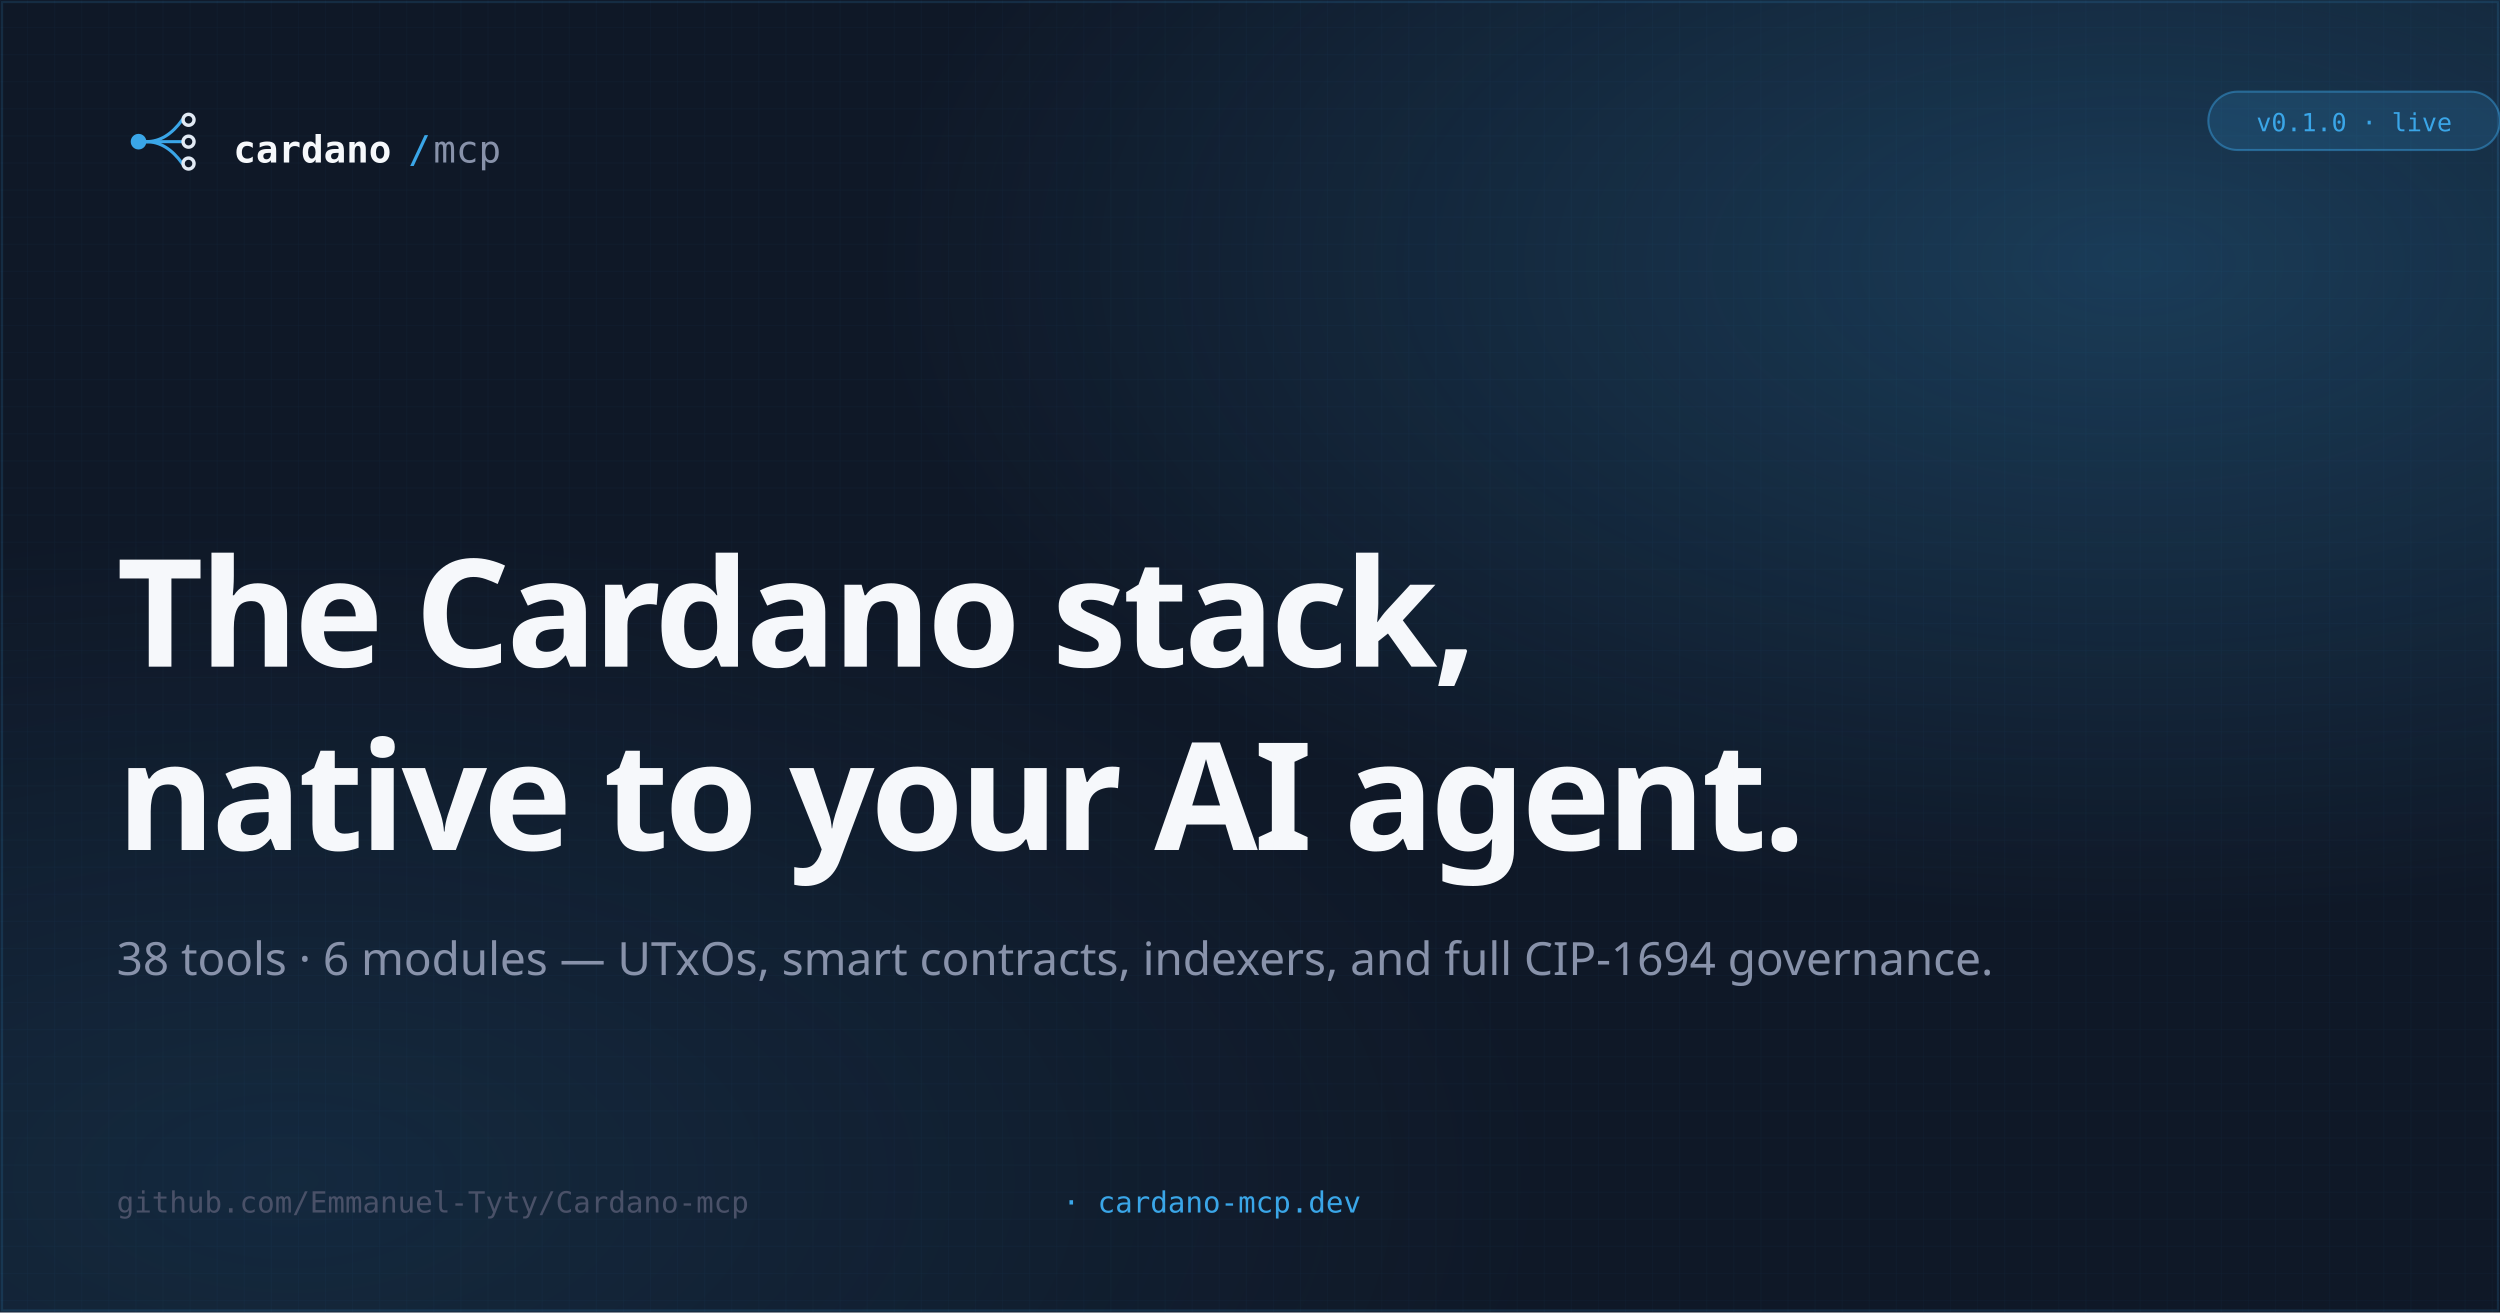
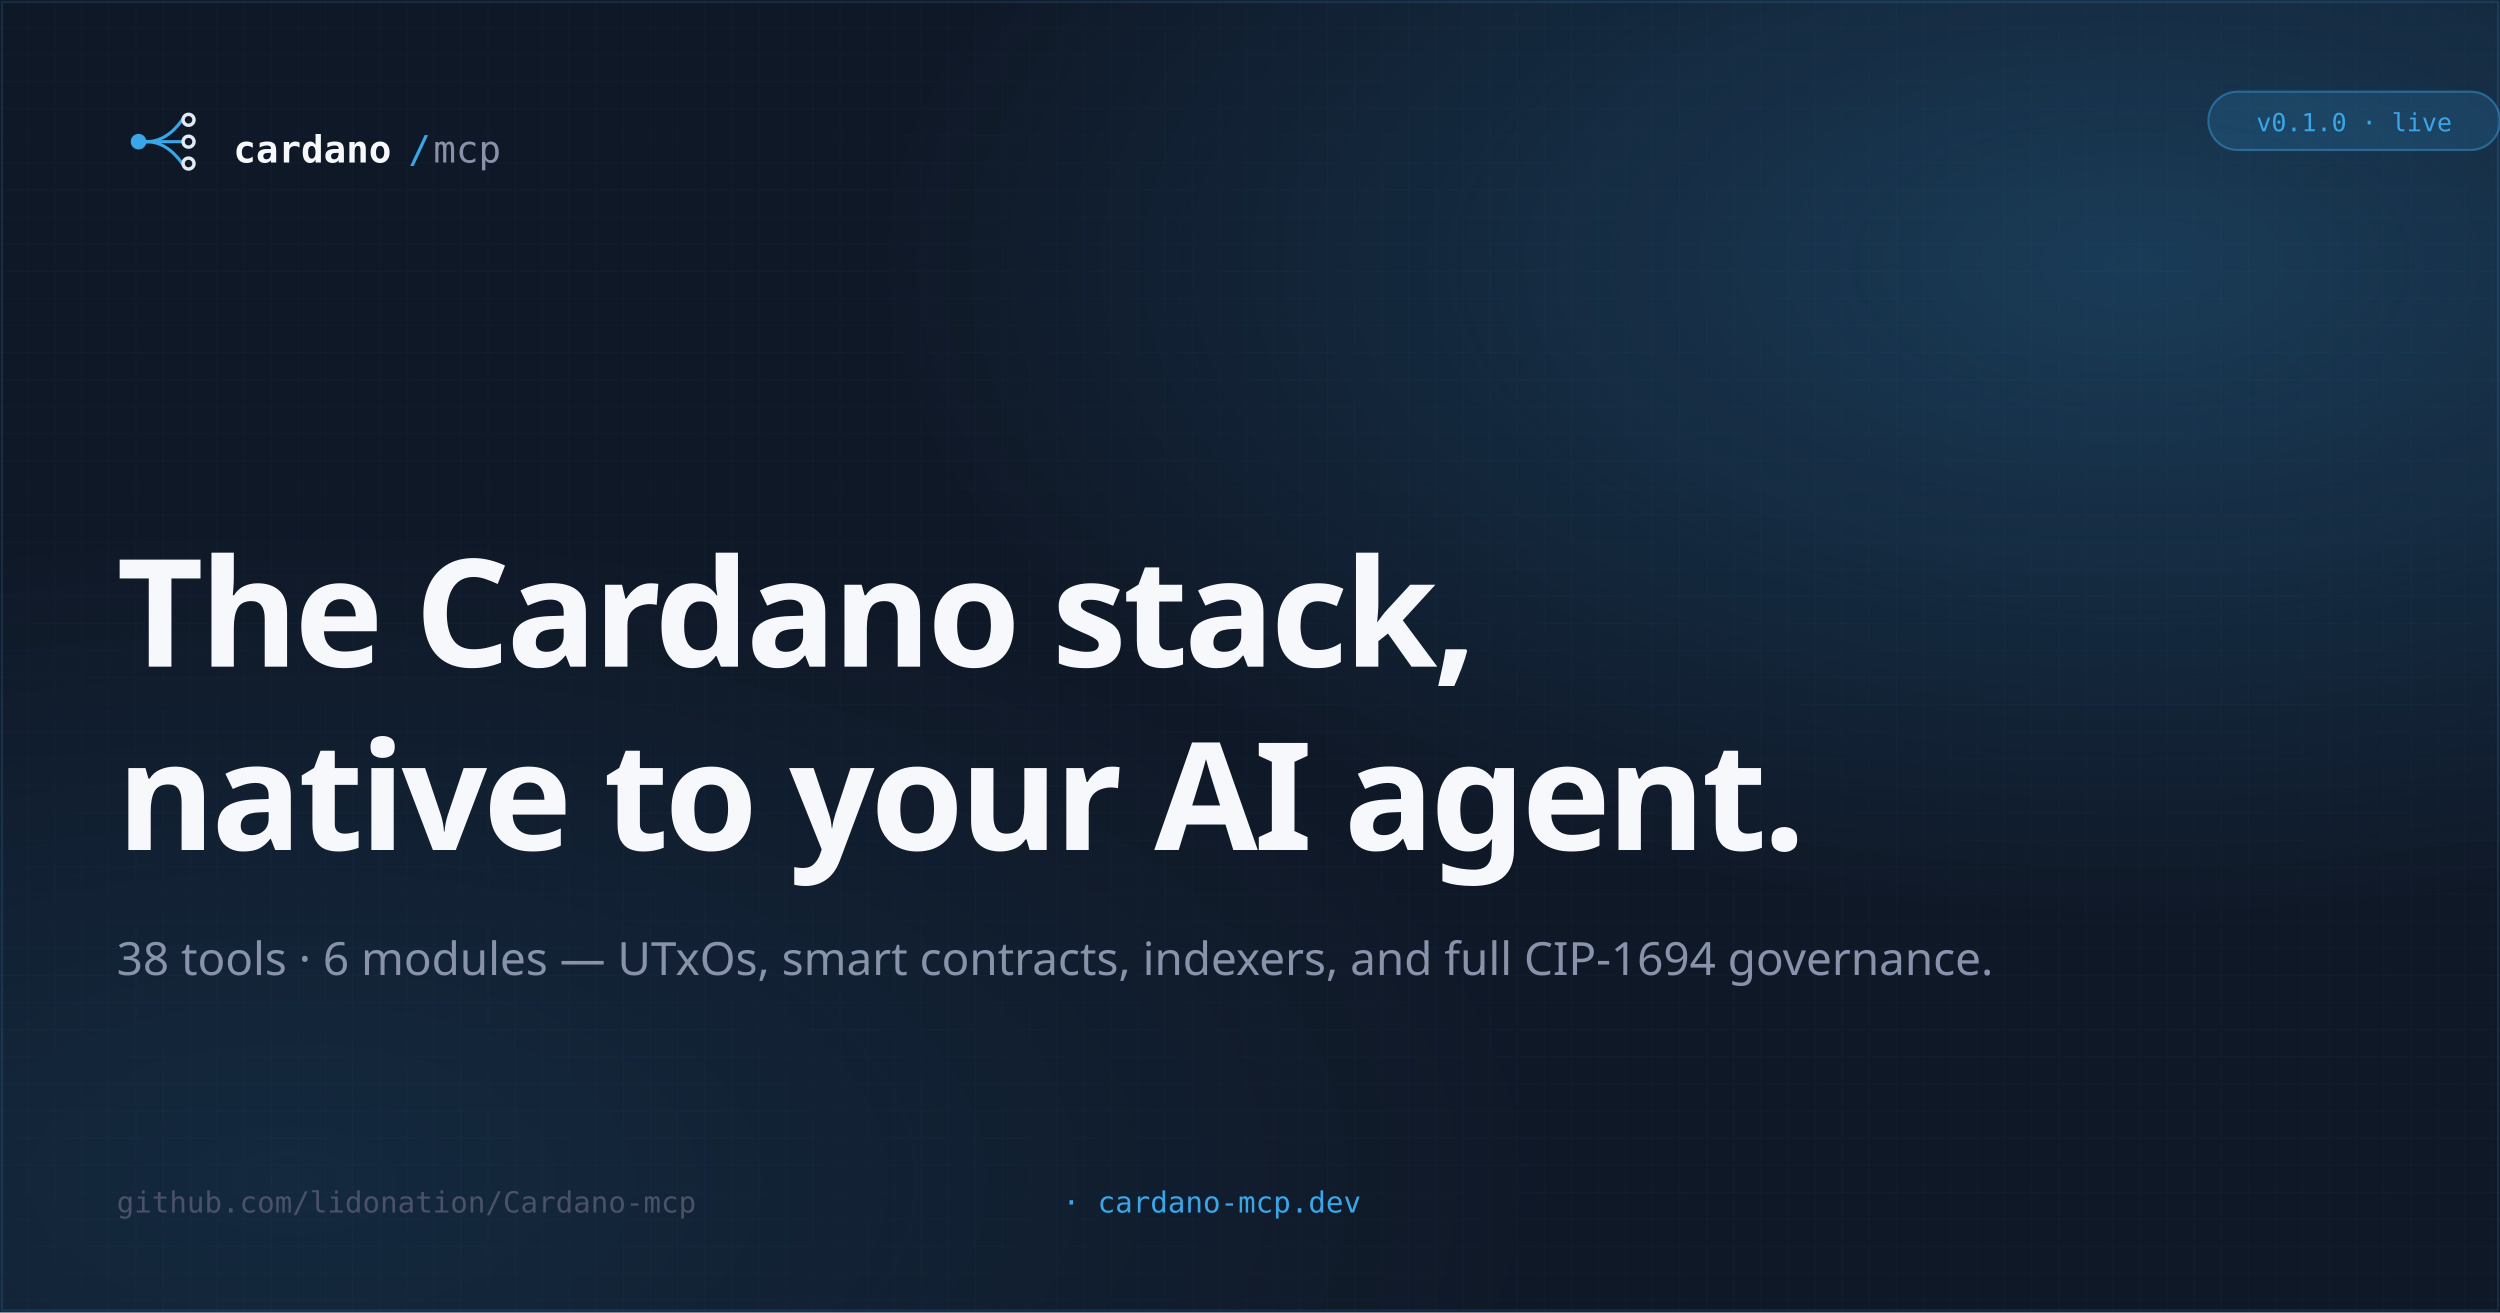
<svg xmlns="http://www.w3.org/2000/svg" viewBox="0 0 1200 630" fill="none">
  <defs>
    <radialGradient id="glow1" cx="85%" cy="20%" r="50%">
      <stop offset="0%" stop-color="#3aa6e8" stop-opacity="0.25" />
      <stop offset="100%" stop-color="#3aa6e8" stop-opacity="0" />
    </radialGradient>
    <radialGradient id="glow2" cx="12%" cy="90%" r="50%">
      <stop offset="0%" stop-color="#3aa6e8" stop-opacity="0.12" />
      <stop offset="100%" stop-color="#3aa6e8" stop-opacity="0" />
    </radialGradient>
  </defs>
  <rect width="1200" height="630" fill="#0f1827" />
  <rect width="1200" height="630" fill="url(#glow1)" />
  <rect width="1200" height="630" fill="url(#glow2)" />
  <pattern id="grid" x="0" y="0" width="13" height="13" patternUnits="userSpaceOnUse">
    <path d="M 13 0 L 0 0 0 13" fill="none" stroke="#3aa6e8" stroke-width="0.3" opacity="0.08" />
  </pattern>
  <rect width="1200" height="630" fill="url(#grid)" />
  <rect x="1" y="1" width="1198" height="628" fill="none" stroke="#3aa6e8" stroke-opacity="0.15" />
  <g transform="translate(56, 44) scale(0.75)">
    <circle cx="14" cy="32" r="5" fill="#3aa6e8" />
    <path d="M 19 32 Q 32 32 42 18" fill="none" stroke="#3aa6e8" stroke-width="2" stroke-linecap="round" />
    <path d="M 19 32 L 42 32" fill="none" stroke="#3aa6e8" stroke-width="2" stroke-linecap="round" />
    <path d="M 19 32 Q 32 32 42 46" fill="none" stroke="#3aa6e8" stroke-width="2" stroke-linecap="round" />
    <circle cx="46" cy="18" r="3.5" fill="none" stroke="#e2eaf4" stroke-width="2.2" />
    <circle cx="46" cy="32" r="3.5" fill="none" stroke="#e2eaf4" stroke-width="2.2" />
    <circle cx="46" cy="46" r="3.5" fill="none" stroke="#e2eaf4" stroke-width="2.2" />
  </g>
  <text x="112" y="78" font-family="Geist Mono, ui-monospace, SF Mono, Menlo, monospace" font-size="18" font-weight="600" fill="#f6f8fb">cardano</text>
  <text x="196" y="78" font-family="Geist Mono, ui-monospace, SF Mono, Menlo, monospace" font-size="18" fill="#3aa6e8">/</text>
  <text x="208" y="78" font-family="Geist Mono, ui-monospace, SF Mono, Menlo, monospace" font-size="18" fill="#8892aa">mcp</text>
  <rect x="1060" y="44" width="140" height="28" rx="14" fill="#3aa6e8" fill-opacity="0.16" stroke="#3aa6e8" stroke-opacity="0.45" />
  <text x="1130" y="63" text-anchor="middle" font-family="Geist Mono, ui-monospace, SF Mono, Menlo, monospace" font-size="12" fill="#3aa6e8">v0.1.0 · live</text>
  <text x="56" y="320" font-family="Geist, ui-sans-serif, system-ui, sans-serif" font-size="72" font-weight="600" letter-spacing="-1.8" fill="#f6f8fb">The Cardano stack,</text>
  <text x="56" y="408" font-family="Geist, ui-sans-serif, system-ui, sans-serif" font-size="72" font-weight="600" letter-spacing="-1.8" fill="#f6f8fb">native to your AI agent.</text>
  <text x="56" y="468" font-family="Geist, ui-sans-serif, system-ui, sans-serif" font-size="22" fill="#8892aa">38 tools · 6 modules — UTxOs, smart contracts, indexers, and full CIP-1694 governance.</text>
-   <text x="56" y="582" font-family="Geist Mono, ui-monospace, SF Mono, Menlo, monospace" font-size="14" fill="#4a5168">github.com/Emmanuel-Tyty/Cardano-mcp</text>
+   <text x="56" y="582" font-family="Geist Mono, ui-monospace, SF Mono, Menlo, monospace" font-size="14" fill="#4a5168">github.com/lidonation/Cardano-mcp</text>
  <text x="510" y="582" font-family="Geist Mono, ui-monospace, SF Mono, Menlo, monospace" font-size="14" fill="#3aa6e8"> · cardano-mcp.dev</text>
</svg>
